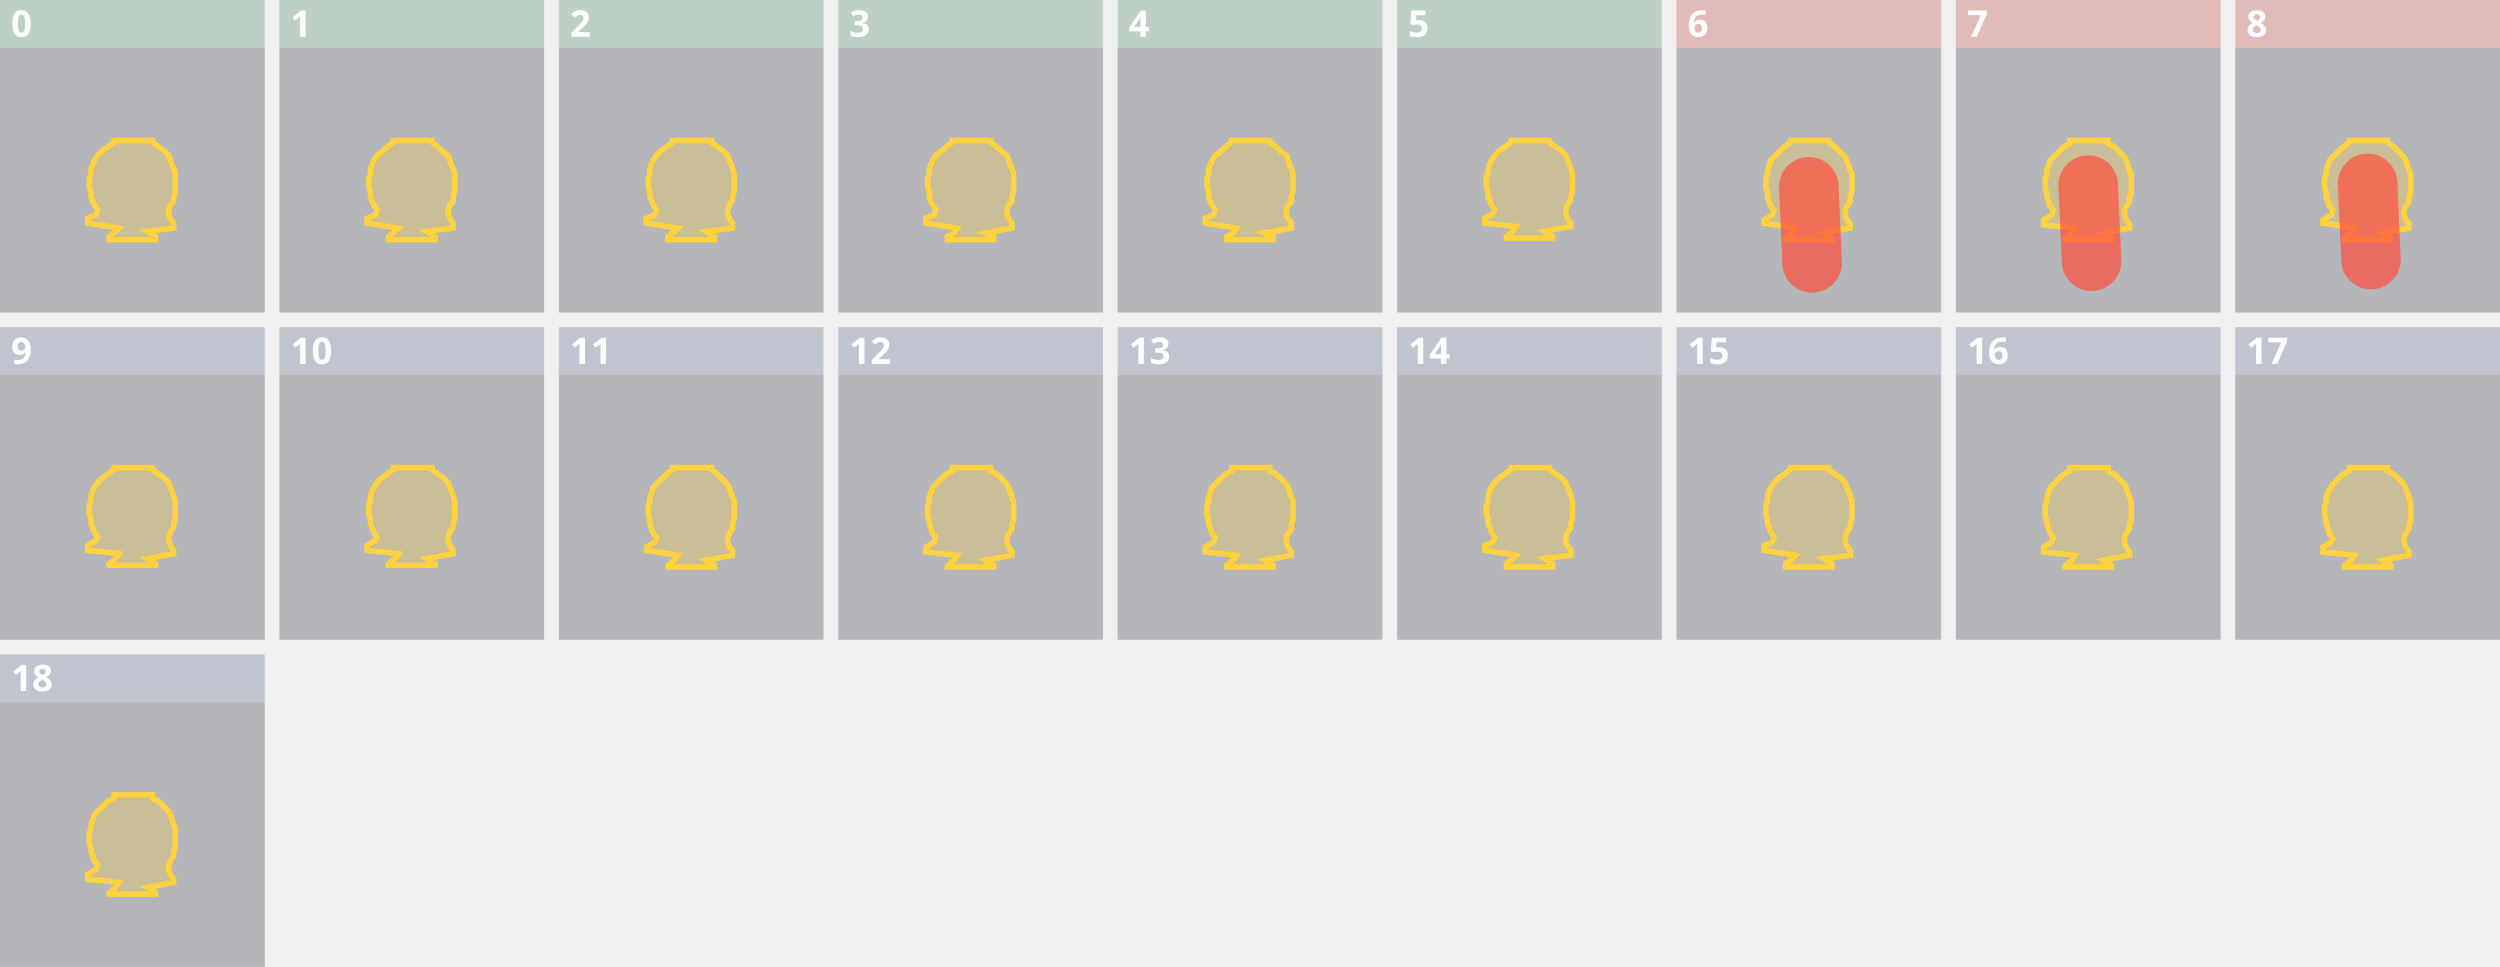
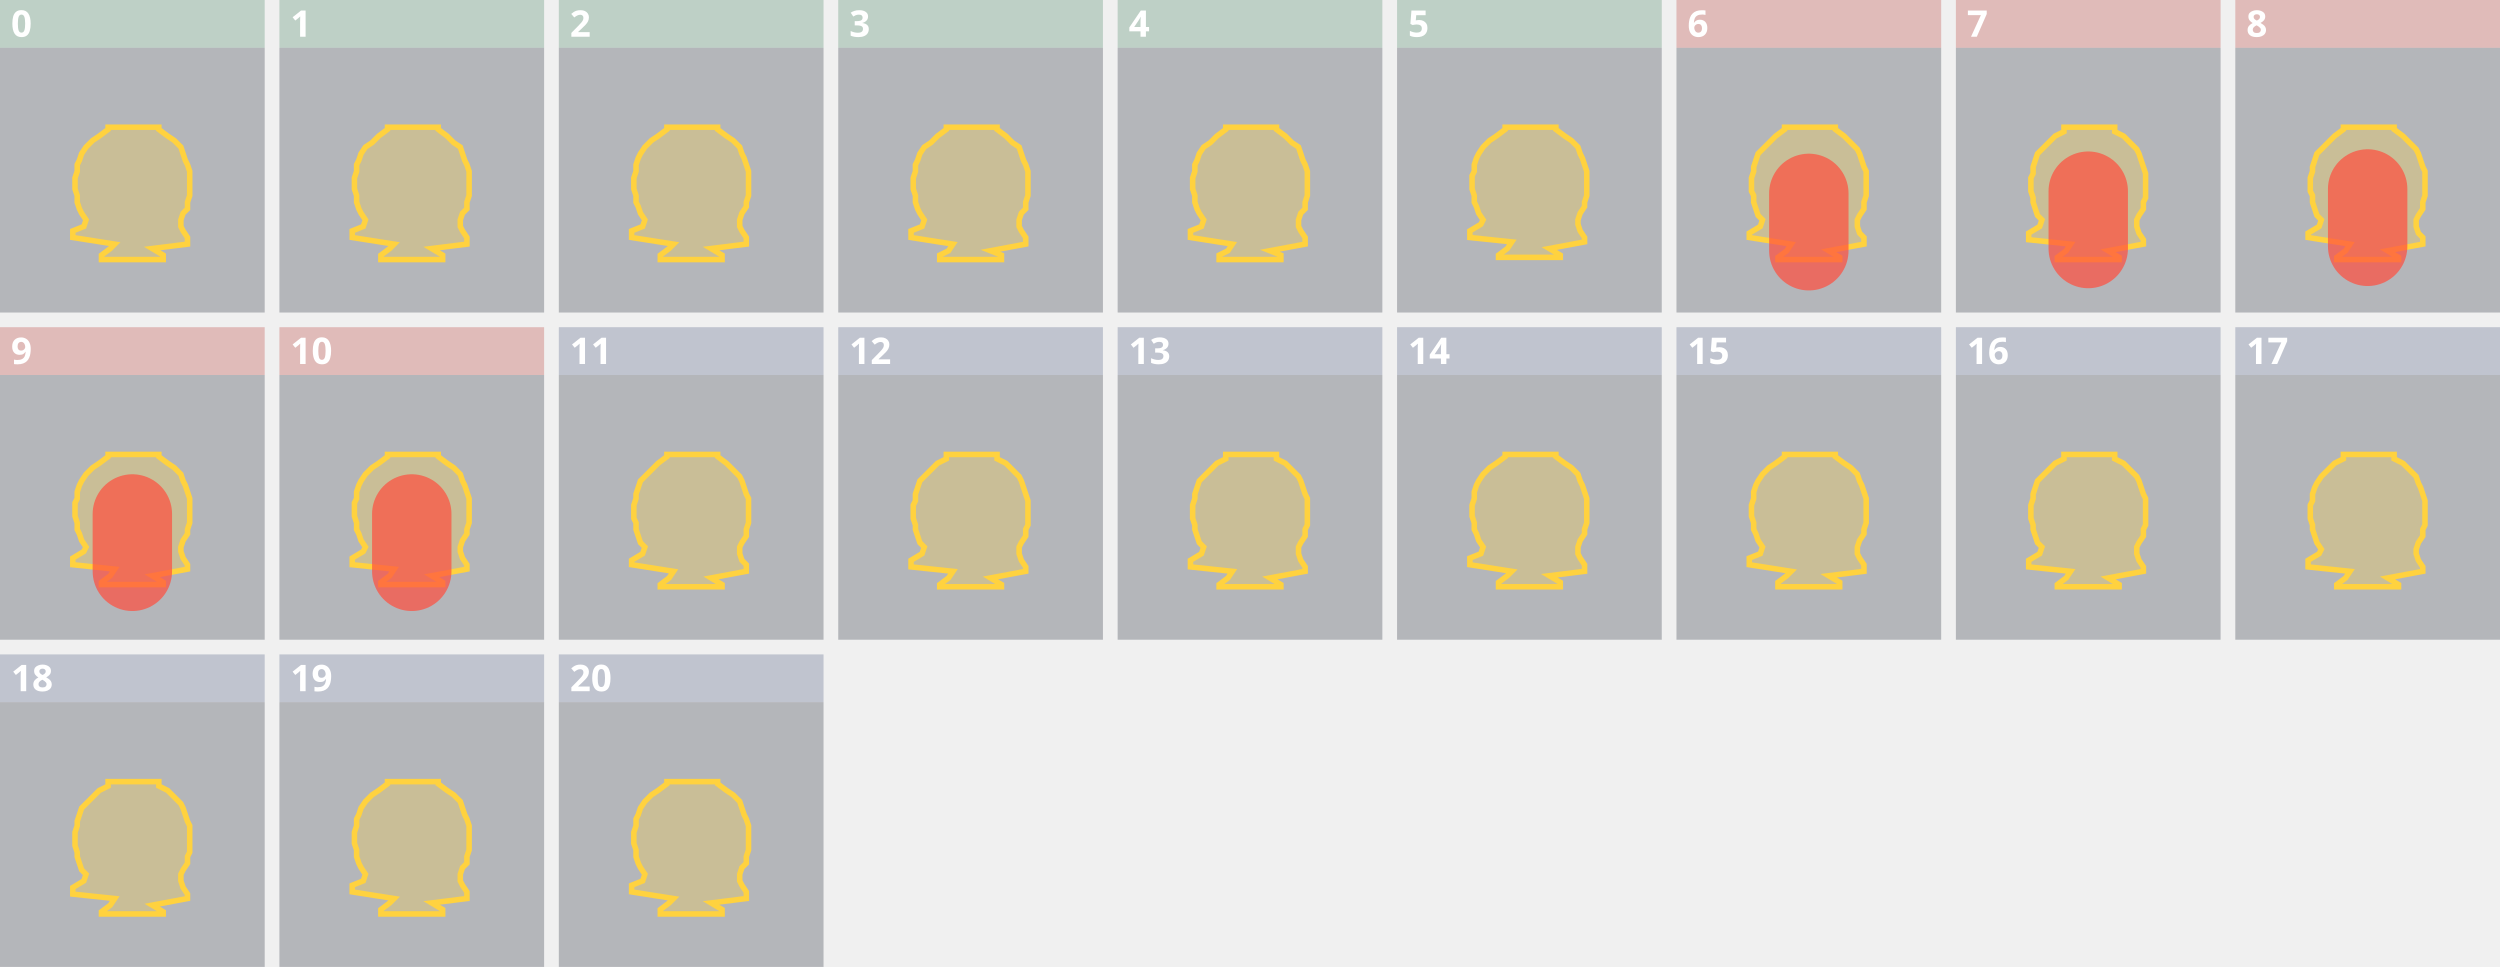
<svg xmlns="http://www.w3.org/2000/svg" viewBox="0 0 680 263" width="680" height="263">
-   <style>text{font:bold 10px sans-serif;fill:#ffffff}.k{fill:#1b2230}.g{stroke:#8a96aa;stroke-width:2.22}use{stroke-width:3.33;fill-opacity:.28}.u{stroke:#ffd23f;fill:#ffd23f}.v{stroke:#4ade80;fill:#4ade80;fill-opacity:.6}.a{stroke:#e879f9;fill:#e879f9}.o{stroke:#22d3ee;fill:#22d3ee;fill-opacity:.5}.H{color:#ff4d3d;fill:#ff4d3d;opacity:.7}.G{color:#3b9cff;fill:#3b9cff;opacity:.75}.S{color:#ffa630;fill:#ffa630;opacity:.75}.T{color:#ffa630;fill:none;stroke:#ffa630;stroke-width:4.44;stroke-dasharray:8.9}.P{color:#c49bff;fill:none;stroke:#c49bff;stroke-width:2.22;stroke-dasharray:6.7}</style>
+   <style>text{font:bold 10px sans-serif;fill:#ffffff}.k{fill:#1b2230}.g{stroke:#8a96aa;stroke-width:1.67}use{stroke-width:2.50;fill-opacity:.28}.u{stroke:#ffd23f;fill:#ffd23f}.v{stroke:#4ade80;fill:#4ade80;fill-opacity:.6}.a{stroke:#e879f9;fill:#e879f9}.o{stroke:#22d3ee;fill:#22d3ee;fill-opacity:.5}.H{color:#ff4d3d;fill:#ff4d3d;opacity:.7}.G{color:#3b9cff;fill:#3b9cff;opacity:.75}.S{color:#ffa630;fill:#ffa630;opacity:.75}.T{color:#ffa630;fill:none;stroke:#ffa630;stroke-width:3.33;stroke-dasharray:6.7}.P{color:#c49bff;fill:none;stroke:#c49bff;stroke-width:1.67;stroke-dasharray:5.0}</style>
  <defs>
    <path id="b0" d="M-11 -24L12 -24L12 -23L16 -20L19 -18L22 -15L23 -12L24 -9L25 -7L26 -4L26 -1L26 1L26 4L26 7L25 10L25 13L23 15L22 18L22 21L23 23L25 26L25 29L9 31L14 34L14 36L-14 36L-14 34L-10 31L-8 29L-27 26L-27 23L-22 21L-21 18L-23 15L-24 13L-25 10L-25 7L-26 4L-26 1L-26 -1L-25 -4L-25 -7L-24 -9L-23 -12L-21 -15L-18 -18L-15 -20L-11 -23Z" />
    <path id="b1" d="M-11 -24L12 -24L12 -23L16 -20L19 -17L22 -15L23 -12L24 -9L25 -7L26 -4L26 -1L26 1L26 4L26 7L25 10L25 13L23 15L22 18L22 21L23 23L25 26L25 29L9 31L14 34L14 36L-14 36L-14 34L-10 31L-8 29L-27 26L-27 23L-22 21L-21 18L-23 15L-24 13L-25 10L-25 7L-26 4L-26 1L-26 -1L-25 -4L-25 -7L-24 -9L-23 -12L-21 -15L-18 -17L-15 -20L-11 -23Z" />
    <path id="b2" d="M-11 -24L12 -24L12 -23L16 -20L19 -18L22 -15L23 -12L24 -10L25 -7L26 -4L26 -1L26 1L26 4L26 7L25 10L25 12L23 15L22 18L22 21L23 23L25 26L25 29L9 31L14 34L14 36L-14 36L-14 34L-10 31L-8 29L-27 26L-27 23L-22 21L-21 18L-23 15L-24 12L-25 10L-25 7L-26 4L-26 1L-26 -1L-25 -4L-25 -7L-24 -10L-23 -12L-21 -15L-18 -18L-15 -20L-11 -23Z" />
    <path id="b3" d="M-11 -24L12 -24L12 -23L16 -20L19 -17L22 -15L23 -12L24 -9L25 -7L26 -4L26 -1L26 2L26 4L26 7L25 10L25 13L23 15L22 18L22 21L23 23L25 26L25 29L9 32L14 34L14 36L-14 36L-14 34L-10 32L-8 29L-27 26L-27 23L-22 21L-21 18L-23 15L-24 13L-25 10L-25 7L-26 4L-26 2L-26 -1L-25 -4L-25 -7L-24 -9L-23 -12L-21 -15L-18 -17L-15 -20L-11 -23Z" />
    <path id="b4" d="M-11 -24L12 -24L12 -23L16 -20L19 -18L22 -15L23 -12L24 -10L25 -7L26 -4L26 -2L26 1L26 4L26 7L25 10L25 12L23 15L22 18L22 20L23 23L25 26L25 28L9 31L14 34L14 35L-14 35L-14 34L-10 31L-8 28L-27 26L-27 23L-22 20L-21 18L-23 15L-24 12L-25 10L-25 7L-26 4L-26 1L-26 -2L-25 -4L-25 -7L-24 -10L-23 -12L-21 -15L-18 -18L-15 -20L-11 -23Z" />
    <path id="b5" d="M-11 -24L12 -24L12 -23L16 -20L19 -17L22 -14L23 -12L24 -9L25 -6L26 -4L26 -1L26 2L26 5L26 7L25 10L25 13L23 16L22 18L22 21L23 24L25 26L25 29L9 32L14 35L14 36L-14 36L-14 35L-10 32L-8 29L-27 26L-27 24L-22 21L-21 18L-23 16L-24 13L-25 10L-25 7L-26 5L-26 2L-26 -1L-25 -4L-25 -6L-24 -9L-23 -12L-21 -14L-18 -17L-15 -20L-11 -23Z" />
    <path id="b6" d="M-11 -24L12 -24L12 -22L16 -20L19 -17L22 -14L23 -12L24 -9L25 -6L26 -3L26 -1L26 2L26 5L26 8L25 10L25 13L23 16L22 18L22 21L23 24L25 27L25 29L9 32L14 35L14 36L-14 36L-14 35L-10 32L-8 29L-27 27L-27 24L-22 21L-21 18L-23 16L-24 13L-25 10L-25 8L-26 5L-26 2L-26 -1L-25 -3L-25 -6L-24 -9L-23 -12L-21 -14L-18 -17L-15 -20L-11 -22Z" />
    <path id="b7" d="M-11 -24L12 -24L12 -22L16 -20L19 -17L22 -14L23 -12L24 -9L25 -6L26 -4L26 -1L26 2L26 5L26 8L25 10L25 13L23 16L22 18L22 21L23 24L25 27L25 29L9 32L14 35L14 36L-14 36L-14 35L-10 32L-8 29L-27 27L-27 24L-22 21L-21 18L-23 16L-24 13L-25 10L-25 8L-26 5L-26 2L-26 -1L-25 -4L-25 -6L-24 -9L-23 -12L-21 -14L-18 -17L-15 -20L-11 -22Z" />
    <path id="b8" d="M-11 -24L12 -24L12 -22L16 -20L19 -17L22 -14L23 -11L24 -9L25 -6L26 -3L26 -1L26 2L26 5L26 8L25 10L25 13L23 16L22 19L22 21L23 24L25 27L25 29L9 32L14 35L14 36L-14 36L-14 35L-10 32L-8 29L-27 27L-27 24L-22 21L-21 19L-23 16L-24 13L-25 10L-25 8L-26 5L-26 2L-26 -1L-25 -3L-25 -6L-24 -9L-23 -11L-21 -14L-18 -17L-15 -20L-11 -22Z" />
-     <rect id="K" x="-80" y="-80" width="160" height="160" class="k" />
+     <rect id="K" x="-60" y="-60" width="120" height="120" class="k" />
    <rect id="Ls" width="72" height="13" fill="#3f7d5a" />
    <rect id="La" width="72" height="13" fill="#b8332b" />
    <rect id="Le" width="72" height="13" fill="#46557a" />
  </defs>
  <use href="#Ls" x="0" y="0" />
  <text x="3" y="10">0</text>
-   <svg x="0" y="13" width="72" height="72" viewBox="-80 -80 160 160">
+   <svg x="0" y="13" width="72" height="72" viewBox="-60 -60 120 120">
    <use href="#K" />
    <use href="#b0" class="u" />
  </svg>
  <use href="#Ls" x="76" y="0" />
  <text x="79" y="10">1</text>
-   <svg x="76" y="13" width="72" height="72" viewBox="-80 -80 160 160">
+   <svg x="76" y="13" width="72" height="72" viewBox="-60 -60 120 120">
    <use href="#K" />
    <use href="#b1" class="u" />
  </svg>
  <use href="#Ls" x="152" y="0" />
  <text x="155" y="10">2</text>
-   <svg x="152" y="13" width="72" height="72" viewBox="-80 -80 160 160">
+   <svg x="152" y="13" width="72" height="72" viewBox="-60 -60 120 120">
    <use href="#K" />
    <use href="#b2" class="u" />
  </svg>
  <use href="#Ls" x="228" y="0" />
  <text x="231" y="10">3</text>
-   <svg x="228" y="13" width="72" height="72" viewBox="-80 -80 160 160">
+   <svg x="228" y="13" width="72" height="72" viewBox="-60 -60 120 120">
    <use href="#K" />
    <use href="#b3" class="u" />
  </svg>
  <use href="#Ls" x="304" y="0" />
  <text x="307" y="10">4</text>
-   <svg x="304" y="13" width="72" height="72" viewBox="-80 -80 160 160">
+   <svg x="304" y="13" width="72" height="72" viewBox="-60 -60 120 120">
    <use href="#K" />
    <use href="#b3" class="u" />
  </svg>
  <use href="#Ls" x="380" y="0" />
  <text x="383" y="10">5</text>
-   <svg x="380" y="13" width="72" height="72" viewBox="-80 -80 160 160">
+   <svg x="380" y="13" width="72" height="72" viewBox="-60 -60 120 120">
    <use href="#K" />
    <use href="#b4" class="u" />
  </svg>
  <use href="#La" x="456" y="0" />
  <text x="459" y="10">6</text>
-   <svg x="456" y="13" width="72" height="72" viewBox="-80 -80 160 160">
+   <svg x="456" y="13" width="72" height="72" viewBox="-60 -60 120 120">
    <use href="#K" />
    <use href="#b5" class="u" />
    <g class="H">
-       <line x1="0" y1="4" x2="2" y2="50" stroke="currentColor" stroke-width="36" stroke-linecap="round" />
+       <line x1="0" y1="6" x2="0" y2="32" stroke="currentColor" stroke-width="36" stroke-linecap="round" />
    </g>
  </svg>
  <use href="#La" x="532" y="0" />
  <text x="535" y="10">7</text>
-   <svg x="532" y="13" width="72" height="72" viewBox="-80 -80 160 160">
+   <svg x="532" y="13" width="72" height="72" viewBox="-60 -60 120 120">
    <use href="#K" />
    <use href="#b6" class="u" />
    <g class="H">
-       <line x1="0" y1="3" x2="2" y2="49" stroke="currentColor" stroke-width="36" stroke-linecap="round" />
+       <line x1="0" y1="5" x2="0" y2="31" stroke="currentColor" stroke-width="36" stroke-linecap="round" />
    </g>
  </svg>
  <use href="#La" x="608" y="0" />
  <text x="611" y="10">8</text>
-   <svg x="608" y="13" width="72" height="72" viewBox="-80 -80 160 160">
+   <svg x="608" y="13" width="72" height="72" viewBox="-60 -60 120 120">
    <use href="#K" />
    <use href="#b5" class="u" />
    <g class="H">
-       <line x1="0" y1="2" x2="2" y2="48" stroke="currentColor" stroke-width="36" stroke-linecap="round" />
+       <line x1="0" y1="4" x2="0" y2="30" stroke="currentColor" stroke-width="36" stroke-linecap="round" />
    </g>
  </svg>
-   <use href="#Le" x="0" y="89" />
+   <use href="#La" x="0" y="89" />
  <text x="3" y="99">9</text>
-   <svg x="0" y="102" width="72" height="72" viewBox="-80 -80 160 160">
+   <svg x="0" y="102" width="72" height="72" viewBox="-60 -60 120 120">
    <use href="#K" />
    <use href="#b4" class="u" />
+     <g class="H">
+       <line x1="0" y1="3" x2="0" y2="29" stroke="currentColor" stroke-width="36" stroke-linecap="round" />
+     </g>
  </svg>
-   <use href="#Le" x="76" y="89" />
+   <use href="#La" x="76" y="89" />
  <text x="79" y="99">10</text>
-   <svg x="76" y="102" width="72" height="72" viewBox="-80 -80 160 160">
+   <svg x="76" y="102" width="72" height="72" viewBox="-60 -60 120 120">
    <use href="#K" />
    <use href="#b4" class="u" />
+     <g class="H">
+       <line x1="0" y1="3" x2="0" y2="29" stroke="currentColor" stroke-width="36" stroke-linecap="round" />
+     </g>
  </svg>
  <use href="#Le" x="152" y="89" />
  <text x="155" y="99">11</text>
-   <svg x="152" y="102" width="72" height="72" viewBox="-80 -80 160 160">
+   <svg x="152" y="102" width="72" height="72" viewBox="-60 -60 120 120">
    <use href="#K" />
    <use href="#b5" class="u" />
  </svg>
  <use href="#Le" x="228" y="89" />
  <text x="231" y="99">12</text>
-   <svg x="228" y="102" width="72" height="72" viewBox="-80 -80 160 160">
+   <svg x="228" y="102" width="72" height="72" viewBox="-60 -60 120 120">
    <use href="#K" />
    <use href="#b6" class="u" />
  </svg>
  <use href="#Le" x="304" y="89" />
  <text x="307" y="99">13</text>
-   <svg x="304" y="102" width="72" height="72" viewBox="-80 -80 160 160">
+   <svg x="304" y="102" width="72" height="72" viewBox="-60 -60 120 120">
    <use href="#K" />
    <use href="#b7" class="u" />
  </svg>
  <use href="#Le" x="380" y="89" />
  <text x="383" y="99">14</text>
-   <svg x="380" y="102" width="72" height="72" viewBox="-80 -80 160 160">
+   <svg x="380" y="102" width="72" height="72" viewBox="-60 -60 120 120">
    <use href="#K" />
    <use href="#b2" class="u" />
  </svg>
  <use href="#Le" x="456" y="89" />
  <text x="459" y="99">15</text>
-   <svg x="456" y="102" width="72" height="72" viewBox="-80 -80 160 160">
+   <svg x="456" y="102" width="72" height="72" viewBox="-60 -60 120 120">
    <use href="#K" />
    <use href="#b2" class="u" />
  </svg>
  <use href="#Le" x="532" y="89" />
  <text x="535" y="99">16</text>
-   <svg x="532" y="102" width="72" height="72" viewBox="-80 -80 160 160">
+   <svg x="532" y="102" width="72" height="72" viewBox="-60 -60 120 120">
    <use href="#K" />
    <use href="#b7" class="u" />
  </svg>
  <use href="#Le" x="608" y="89" />
  <text x="611" y="99">17</text>
-   <svg x="608" y="102" width="72" height="72" viewBox="-80 -80 160 160">
+   <svg x="608" y="102" width="72" height="72" viewBox="-60 -60 120 120">
    <use href="#K" />
    <use href="#b8" class="u" />
  </svg>
  <use href="#Le" x="0" y="178" />
  <text x="3" y="188">18</text>
-   <svg x="0" y="191" width="72" height="72" viewBox="-80 -80 160 160">
+   <svg x="0" y="191" width="72" height="72" viewBox="-60 -60 120 120">
    <use href="#K" />
    <use href="#b7" class="u" />
  </svg>
+   <use href="#Le" x="76" y="178" />
+   <text x="79" y="188">19</text>
+   <svg x="76" y="191" width="72" height="72" viewBox="-60 -60 120 120">
+     <use href="#K" />
+     <use href="#b0" class="u" />
+   </svg>
+   <use href="#Le" x="152" y="178" />
+   <text x="155" y="188">20</text>
+   <svg x="152" y="191" width="72" height="72" viewBox="-60 -60 120 120">
+     <use href="#K" />
+     <use href="#b0" class="u" />
+   </svg>
</svg>
